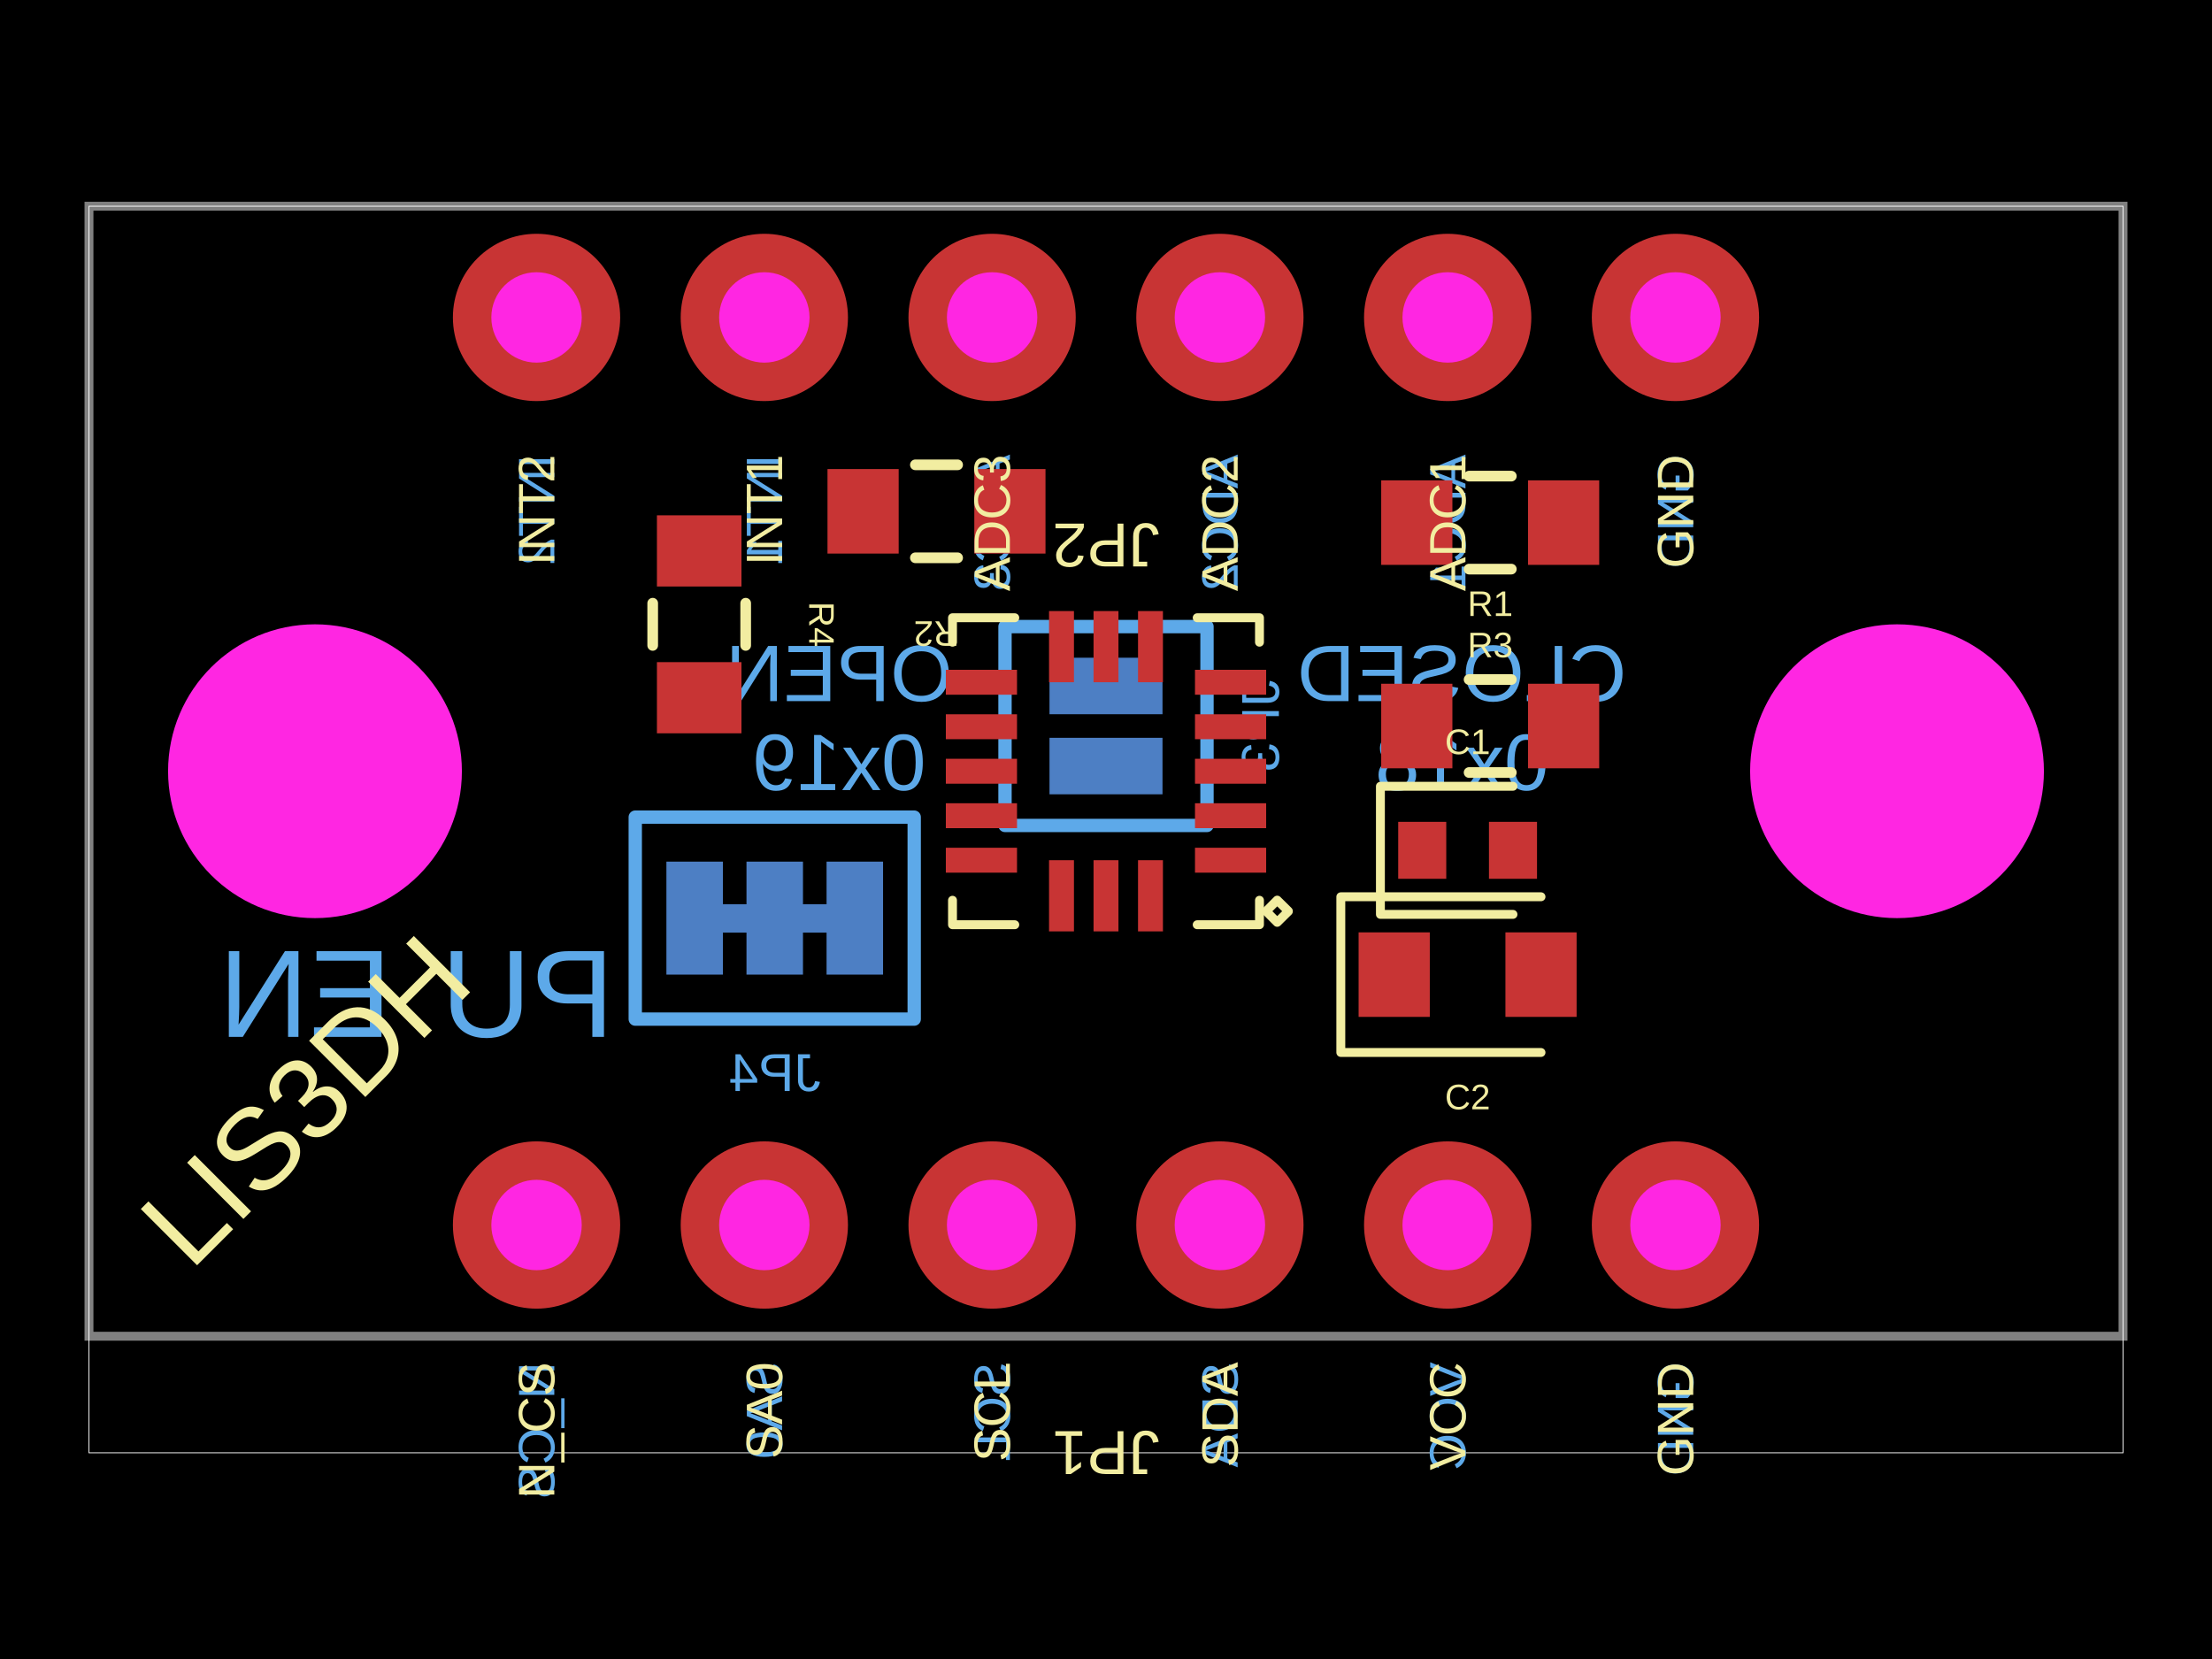
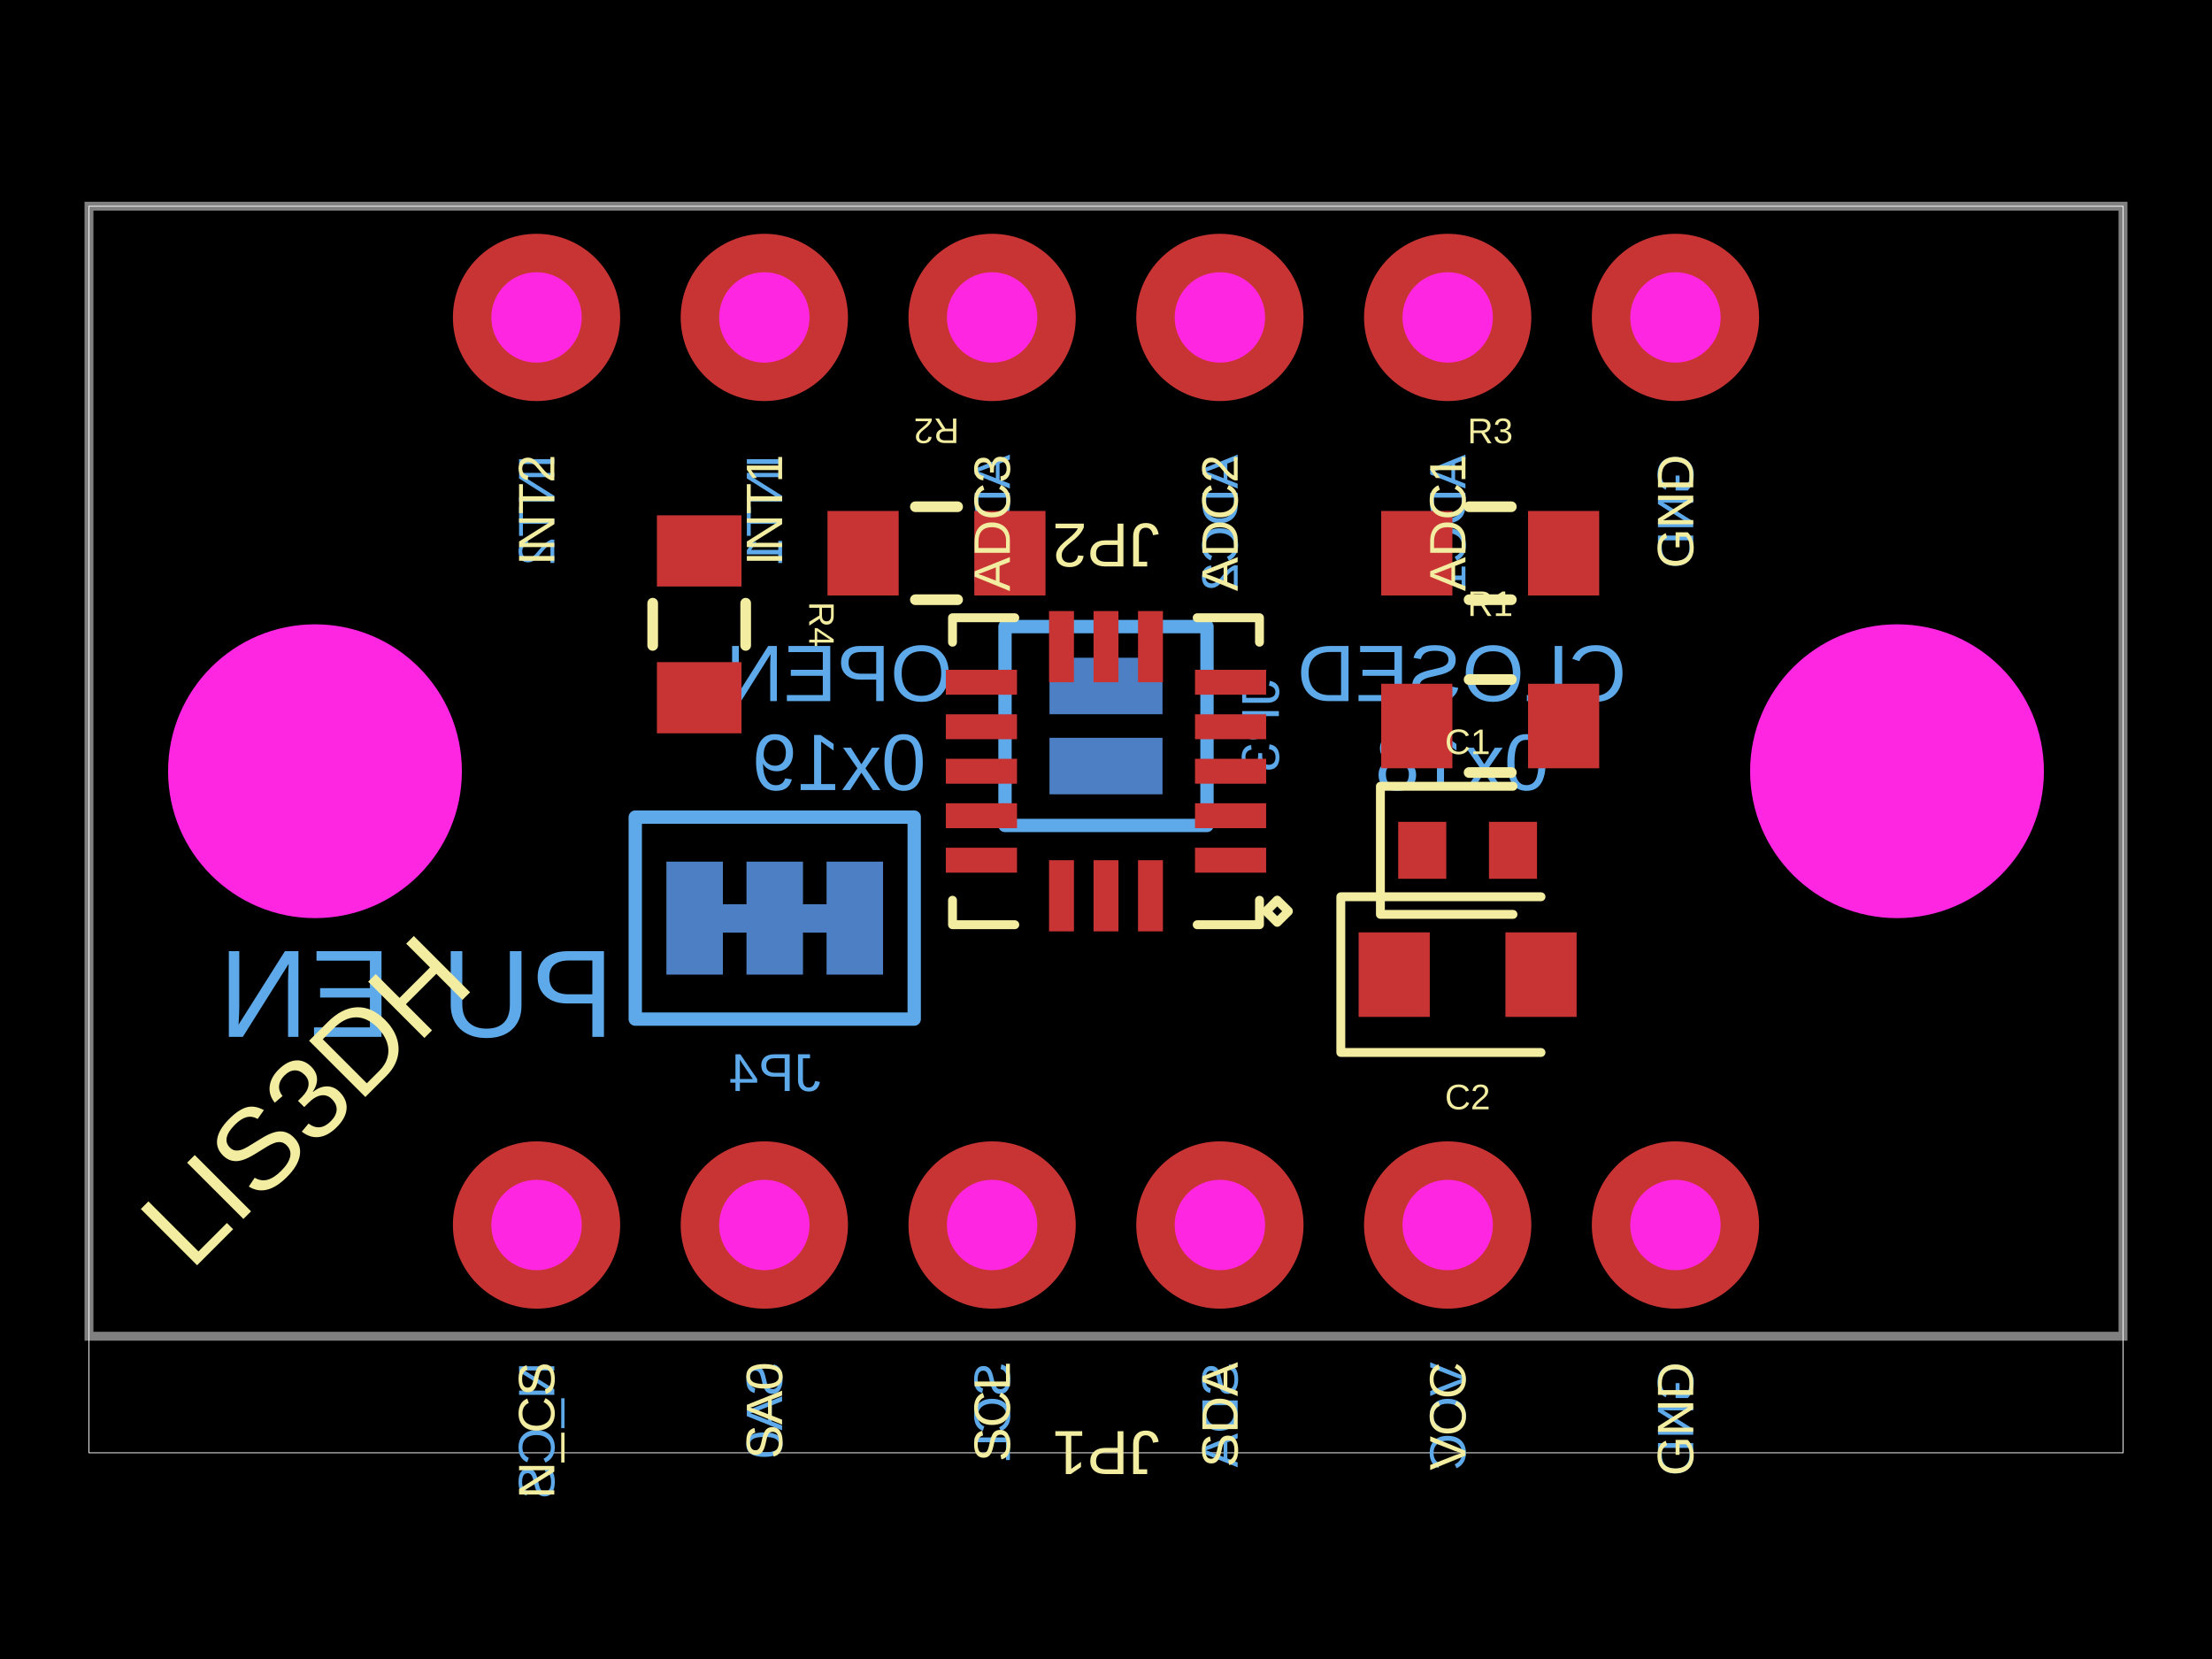
<svg xmlns="http://www.w3.org/2000/svg" width="800" height="600">
  <style />
  <rect class="boundary" x="0" y="0" fill="#000" width="800" height="600" data-type="pcb_background" data-pcb-layer="global" />
  <rect class="pcb-boundary" fill="none" stroke="#fff" stroke-width="0.3" x="32.18" y="74.578" width="735.64" height="450.845" data-type="pcb_boundary" data-pcb-layer="global" />
  <path class="pcb-board" d="M 32.18 483.266 L 767.82 483.266 L 767.82 74.578 L 32.18 74.578 Z" fill="none" stroke="rgba(255, 255, 255, 0.5)" stroke-width="3.218" data-type="pcb_board" data-pcb-layer="board" />
  <rect class="pcb-pad" fill="rgb(77, 127, 196)" x="379.566" y="266.838" width="40.869" height="20.434" data-type="pcb_smtpad" data-pcb-layer="bottom" data-pad-name="JP3.pin1" data-pad-net-name="GND" />
  <rect class="pcb-pad" fill="rgb(77, 127, 196)" x="379.566" y="237.876" width="40.869" height="20.434" data-type="pcb_smtpad" data-pcb-layer="bottom" data-pad-name="JP3.pin2" />
  <rect class="pcb-pad" fill="rgb(77, 127, 196)" x="241.014" y="311.617" width="20.434" height="40.869" data-type="pcb_smtpad" data-pcb-layer="bottom" data-pad-name="JP4.pin1" />
  <rect class="pcb-pad" fill="rgb(77, 127, 196)" x="269.976" y="311.617" width="20.434" height="40.869" data-type="pcb_smtpad" data-pcb-layer="bottom" data-pad-name="JP4.pin2" data-pad-net-name="VCC" />
  <rect class="pcb-pad" fill="rgb(77, 127, 196)" x="298.938" y="311.617" width="20.434" height="40.869" data-type="pcb_smtpad" data-pcb-layer="bottom" data-pad-name="JP4.pin3" />
  <path class="pcb-trace" stroke="rgb(77, 127, 196)" fill="none" d="M 261.448 332.051 L 269.976 332.051" stroke-width="10.217" stroke-linecap="round" stroke-linejoin="round" shape-rendering="crispEdges" data-type="pcb_trace" data-pcb-layer="bottom" />
  <path class="pcb-trace" stroke="rgb(77, 127, 196)" fill="none" d="M 290.41 332.051 L 298.938 332.051" stroke-width="10.217" stroke-linecap="round" stroke-linejoin="round" shape-rendering="crispEdges" data-type="pcb_trace" data-pcb-layer="bottom" />
  <text x="0" y="0" dx="0" dy="0" fill="#5da9e9" font-family="Arial, sans-serif" font-size="18.536" text-anchor="start" dominant-baseline="central" transform="matrix(-6.123233995736766e-17,1,1,6.123233995736766e-17,605.9533,492.5986)" class="pcb-silkscreen-text pcb-silkscreen-bottom" data-pcb-silkscreen-text-id="pcb_silkscreen_text_8" stroke="none" data-type="pcb_silkscreen_text" data-pcb-layer="bottom">GND</text>
  <text x="0" y="0" dx="0" dy="0" fill="#5da9e9" font-family="Arial, sans-serif" font-size="18.536" text-anchor="start" dominant-baseline="central" transform="matrix(-6.123233995736766e-17,1,1,6.123233995736766e-17,523.572,492.5986)" class="pcb-silkscreen-text pcb-silkscreen-bottom" data-pcb-silkscreen-text-id="pcb_silkscreen_text_10" stroke="none" data-type="pcb_silkscreen_text" data-pcb-layer="bottom">VCC</text>
  <text x="0" y="0" dx="0" dy="0" fill="#5da9e9" font-family="Arial, sans-serif" font-size="18.536" text-anchor="start" dominant-baseline="central" transform="matrix(-6.123233995736766e-17,1,1,6.123233995736766e-17,441.1907,492.5986)" class="pcb-silkscreen-text pcb-silkscreen-bottom" data-pcb-silkscreen-text-id="pcb_silkscreen_text_12" stroke="none" data-type="pcb_silkscreen_text" data-pcb-layer="bottom">SDA</text>
  <text x="0" y="0" dx="0" dy="0" fill="#5da9e9" font-family="Arial, sans-serif" font-size="18.536" text-anchor="start" dominant-baseline="central" transform="matrix(-6.123233995736766e-17,1,1,6.123233995736766e-17,358.8093,492.5986)" class="pcb-silkscreen-text pcb-silkscreen-bottom" data-pcb-silkscreen-text-id="pcb_silkscreen_text_14" stroke="none" data-type="pcb_silkscreen_text" data-pcb-layer="bottom">SCL</text>
  <text x="0" y="0" dx="0" dy="0" fill="#5da9e9" font-family="Arial, sans-serif" font-size="18.536" text-anchor="start" dominant-baseline="central" transform="matrix(-6.123233995736766e-17,1,1,6.123233995736766e-17,276.428,492.5986)" class="pcb-silkscreen-text pcb-silkscreen-bottom" data-pcb-silkscreen-text-id="pcb_silkscreen_text_16" stroke="none" data-type="pcb_silkscreen_text" data-pcb-layer="bottom">SA0</text>
  <text x="0" y="0" dx="0" dy="0" fill="#5da9e9" font-family="Arial, sans-serif" font-size="18.536" text-anchor="start" dominant-baseline="central" transform="matrix(-6.123233995736766e-17,1,1,6.123233995736766e-17,194.0467,492.5986)" class="pcb-silkscreen-text pcb-silkscreen-bottom" data-pcb-silkscreen-text-id="pcb_silkscreen_text_18" stroke="none" data-type="pcb_silkscreen_text" data-pcb-layer="bottom">N_CS</text>
  <text x="0" y="0" dx="0" dy="0" fill="#5da9e9" font-family="Arial, sans-serif" font-size="18.536" text-anchor="start" dominant-baseline="central" transform="matrix(-6.123233995736766e-17,1,1,6.123233995736766e-17,605.9533,164.3604)" class="pcb-silkscreen-text pcb-silkscreen-bottom" data-pcb-silkscreen-text-id="pcb_silkscreen_text_21" stroke="none" data-type="pcb_silkscreen_text" data-pcb-layer="bottom">GND</text>
  <text x="0" y="0" dx="0" dy="0" fill="#5da9e9" font-family="Arial, sans-serif" font-size="18.536" text-anchor="start" dominant-baseline="central" transform="matrix(-6.123233995736766e-17,1,1,6.123233995736766e-17,523.572,164.3604)" class="pcb-silkscreen-text pcb-silkscreen-bottom" data-pcb-silkscreen-text-id="pcb_silkscreen_text_23" stroke="none" data-type="pcb_silkscreen_text" data-pcb-layer="bottom">ADC1</text>
  <text x="0" y="0" dx="0" dy="0" fill="#5da9e9" font-family="Arial, sans-serif" font-size="18.536" text-anchor="start" dominant-baseline="central" transform="matrix(-6.123233995736766e-17,1,1,6.123233995736766e-17,441.1907,164.3604)" class="pcb-silkscreen-text pcb-silkscreen-bottom" data-pcb-silkscreen-text-id="pcb_silkscreen_text_25" stroke="none" data-type="pcb_silkscreen_text" data-pcb-layer="bottom">ADC2</text>
  <text x="0" y="0" dx="0" dy="0" fill="#5da9e9" font-family="Arial, sans-serif" font-size="18.536" text-anchor="start" dominant-baseline="central" transform="matrix(-6.123233995736766e-17,1,1,6.123233995736766e-17,358.8093,164.3604)" class="pcb-silkscreen-text pcb-silkscreen-bottom" data-pcb-silkscreen-text-id="pcb_silkscreen_text_27" stroke="none" data-type="pcb_silkscreen_text" data-pcb-layer="bottom">ADC3</text>
  <text x="0" y="0" dx="0" dy="0" fill="#5da9e9" font-family="Arial, sans-serif" font-size="18.536" text-anchor="start" dominant-baseline="central" transform="matrix(-6.123233995736766e-17,1,1,6.123233995736766e-17,276.428,164.3604)" class="pcb-silkscreen-text pcb-silkscreen-bottom" data-pcb-silkscreen-text-id="pcb_silkscreen_text_29" stroke="none" data-type="pcb_silkscreen_text" data-pcb-layer="bottom">INT1</text>
  <text x="0" y="0" dx="0" dy="0" fill="#5da9e9" font-family="Arial, sans-serif" font-size="18.536" text-anchor="start" dominant-baseline="central" transform="matrix(-6.123233995736766e-17,1,1,6.123233995736766e-17,194.0467,164.3604)" class="pcb-silkscreen-text pcb-silkscreen-bottom" data-pcb-silkscreen-text-id="pcb_silkscreen_text_31" stroke="none" data-type="pcb_silkscreen_text" data-pcb-layer="bottom">INT2</text>
  <path class="pcb-silkscreen pcb-silkscreen-bottom" d="M 363.475 298.536 L 363.475 226.613 L 436.525 226.613 L 436.525 298.536 L 363.475 298.536 Z" fill="none" stroke="#5da9e9" stroke-width="4.827" stroke-linecap="round" stroke-linejoin="round" data-pcb-component-id="pcb_component_9" data-pcb-silkscreen-path-id="pcb_silkscreen_path_15" data-type="pcb_silkscreen_path" data-pcb-layer="bottom" />
  <text x="0" y="0" dx="0" dy="0" fill="#5da9e9" font-family="Arial, sans-serif" font-size="19.308" text-anchor="middle" dominant-baseline="central" transform="matrix(-6.123233995736766e-17,1,1,6.123233995736766e-17,455.8327,262.5744)" class="pcb-silkscreen-text pcb-silkscreen-bottom" data-pcb-silkscreen-text-id="pcb_silkscreen_text_33" stroke="none" data-type="pcb_silkscreen_text" data-pcb-layer="bottom">JP3</text>
  <path class="pcb-silkscreen pcb-silkscreen-bottom" d="M 229.751 295.527 L 330.636 295.527 L 330.636 368.576 L 229.751 368.576 L 229.751 295.527 Z" fill="none" stroke="#5da9e9" stroke-width="4.827" stroke-linecap="round" stroke-linejoin="round" data-pcb-component-id="pcb_component_10" data-pcb-silkscreen-path-id="pcb_silkscreen_path_16" data-type="pcb_silkscreen_path" data-pcb-layer="bottom" />
  <text x="0" y="0" dx="0" dy="0" fill="#5da9e9" font-family="Arial, sans-serif" font-size="19.308" text-anchor="middle" dominant-baseline="central" transform="matrix(-1,0,0,1,280.1931,387.8842)" class="pcb-silkscreen-text pcb-silkscreen-bottom" data-pcb-silkscreen-text-id="pcb_silkscreen_text_34" stroke="none" data-type="pcb_silkscreen_text" data-pcb-layer="bottom">JP4</text>
  <text x="0" y="0" dx="0" dy="0" fill="#5da9e9" font-family="Arial, sans-serif" font-size="45.052" text-anchor="middle" dominant-baseline="central" transform="matrix(-1,0,0,1,190.8286,359.3725)" class="pcb-silkscreen-text pcb-silkscreen-bottom" data-pcb-silkscreen-text-id="pcb_silkscreen_text_35" stroke="none" data-type="pcb_silkscreen_text" data-pcb-layer="bottom">PU</text>
  <text x="0" y="0" dx="0" dy="0" fill="#5da9e9" font-family="Arial, sans-serif" font-size="45.052" text-anchor="middle" dominant-baseline="central" transform="matrix(-1,0,0,1,110.3781,359.3725)" class="pcb-silkscreen-text pcb-silkscreen-bottom" data-pcb-silkscreen-text-id="pcb_silkscreen_text_36" stroke="none" data-type="pcb_silkscreen_text" data-pcb-layer="bottom">EN</text>
  <text x="0" y="0" dx="0" dy="0" fill="#5da9e9" font-family="Arial, sans-serif" font-size="28.962" text-anchor="middle" dominant-baseline="central" transform="matrix(-1,0,0,1,528.7208,243.5237)" class="pcb-silkscreen-text pcb-silkscreen-bottom" data-pcb-silkscreen-text-id="pcb_silkscreen_text_37" stroke="none" data-type="pcb_silkscreen_text" data-pcb-layer="bottom">CLOSED</text>
  <text x="0" y="0" dx="0" dy="0" fill="#5da9e9" font-family="Arial, sans-serif" font-size="28.962" text-anchor="middle" dominant-baseline="central" transform="matrix(-1,0,0,1,303.4594,243.5237)" class="pcb-silkscreen-text pcb-silkscreen-bottom" data-pcb-silkscreen-text-id="pcb_silkscreen_text_38" stroke="none" data-type="pcb_silkscreen_text" data-pcb-layer="bottom">OPEN</text>
  <text x="0" y="0" dx="0" dy="0" fill="#5da9e9" font-family="Arial, sans-serif" font-size="28.962" text-anchor="middle" dominant-baseline="central" transform="matrix(-1,0,0,1,303.4594,275.7039)" class="pcb-silkscreen-text pcb-silkscreen-bottom" data-pcb-silkscreen-text-id="pcb_silkscreen_text_39" stroke="none" data-type="pcb_silkscreen_text" data-pcb-layer="bottom">0x19</text>
  <text x="0" y="0" dx="0" dy="0" fill="#5da9e9" font-family="Arial, sans-serif" font-size="28.962" text-anchor="middle" dominant-baseline="central" transform="matrix(-1,0,0,1,528.7208,275.7039)" class="pcb-silkscreen-text pcb-silkscreen-bottom" data-pcb-silkscreen-text-id="pcb_silkscreen_text_40" stroke="none" data-type="pcb_silkscreen_text" data-pcb-layer="bottom">0x18</text>
  <rect class="pcb-pad" fill="rgb(200, 52, 52)" x="432.182" y="306.601" width="25.744" height="9.011" data-type="pcb_smtpad" data-pcb-layer="top" data-pad-name="U1.VDD_IO" />
  <rect class="pcb-pad" fill="rgb(200, 52, 52)" x="432.182" y="290.507" width="25.744" height="9.011" data-type="pcb_smtpad" data-pcb-layer="top" data-pad-name="U1.NC1" />
  <rect class="pcb-pad" fill="rgb(200, 52, 52)" x="432.182" y="274.421" width="25.744" height="9.011" data-type="pcb_smtpad" data-pcb-layer="top" data-pad-name="U1.NC2" />
  <rect class="pcb-pad" fill="rgb(200, 52, 52)" x="432.182" y="258.327" width="25.744" height="9.011" data-type="pcb_smtpad" data-pcb-layer="top" data-pad-name="U1.SCL" />
  <rect class="pcb-pad" fill="rgb(200, 52, 52)" x="432.182" y="242.241" width="25.744" height="9.011" data-type="pcb_smtpad" data-pcb-layer="top" data-pad-name="U1.GND1" />
  <rect class="pcb-pad" fill="rgb(200, 52, 52)" x="411.581" y="221" width="9.011" height="25.744" data-type="pcb_smtpad" data-pcb-layer="top" data-pad-name="U1.SDA" />
  <rect class="pcb-pad" fill="rgb(200, 52, 52)" x="395.495" y="221" width="9.011" height="25.744" data-type="pcb_smtpad" data-pcb-layer="top" data-pad-name="U1.SA0" />
  <rect class="pcb-pad" fill="rgb(200, 52, 52)" x="379.4" y="221" width="9.011" height="25.744" data-type="pcb_smtpad" data-pcb-layer="top" data-pad-name="U1.N_CS" />
  <rect class="pcb-pad" fill="rgb(200, 52, 52)" x="342.074" y="242.241" width="25.744" height="9.011" data-type="pcb_smtpad" data-pcb-layer="top" data-pad-name="U1.INT2" data-pad-net-name="INT2" />
  <rect class="pcb-pad" fill="rgb(200, 52, 52)" x="342.074" y="258.327" width="25.744" height="9.011" data-type="pcb_smtpad" data-pcb-layer="top" data-pad-name="U1.RES" />
  <rect class="pcb-pad" fill="rgb(200, 52, 52)" x="342.074" y="274.421" width="25.744" height="9.011" data-type="pcb_smtpad" data-pcb-layer="top" data-pad-name="U1.INT1" data-pad-net-name="INT1" />
  <rect class="pcb-pad" fill="rgb(200, 52, 52)" x="342.074" y="290.507" width="25.744" height="9.011" data-type="pcb_smtpad" data-pcb-layer="top" data-pad-name="U1.GND2" />
  <rect class="pcb-pad" fill="rgb(200, 52, 52)" x="342.074" y="306.601" width="25.744" height="9.011" data-type="pcb_smtpad" data-pcb-layer="top" data-pad-name="U1.ADC3" data-pad-net-name="ADC3" />
  <rect class="pcb-pad" fill="rgb(200, 52, 52)" x="379.4" y="311.1" width="9.011" height="25.744" data-type="pcb_smtpad" data-pcb-layer="top" data-pad-name="U1.VDD" />
  <rect class="pcb-pad" fill="rgb(200, 52, 52)" x="395.495" y="311.1" width="9.011" height="25.744" data-type="pcb_smtpad" data-pcb-layer="top" data-pad-name="U1.ADC2" data-pad-net-name="ADC2" />
  <rect class="pcb-pad" fill="rgb(200, 52, 52)" x="411.581" y="311.1" width="9.011" height="25.744" data-type="pcb_smtpad" data-pcb-layer="top" data-pad-name="U1.ADC1" data-pad-net-name="ADC1" />
  <rect class="pcb-pad" fill="rgb(200, 52, 52)" x="505.68" y="297.233" width="17.377" height="20.595" data-type="pcb_smtpad" data-pcb-layer="top" data-pad-name="C1.pin1" data-pad-net-name="VCC" />
  <rect class="pcb-pad" fill="rgb(200, 52, 52)" x="538.504" y="297.233" width="17.377" height="20.595" data-type="pcb_smtpad" data-pcb-layer="top" data-pad-name="C1.pin2" data-pad-net-name="GND" />
  <rect class="pcb-pad" fill="rgb(200, 52, 52)" x="491.36" y="337.2" width="25.744" height="30.571" data-type="pcb_smtpad" data-pcb-layer="top" data-pad-name="C2.pin1" />
  <rect class="pcb-pad" fill="rgb(200, 52, 52)" x="544.457" y="337.2" width="25.744" height="30.571" data-type="pcb_smtpad" data-pcb-layer="top" data-pad-name="C2.pin2" />
  <rect class="pcb-pad" fill="rgb(200, 52, 52)" x="499.533" y="247.289" width="25.744" height="30.571" data-type="pcb_smtpad" data-pcb-layer="top" data-pad-name="R1.pin1" />
  <rect class="pcb-pad" fill="rgb(200, 52, 52)" x="552.631" y="247.289" width="25.744" height="30.571" data-type="pcb_smtpad" data-pcb-layer="top" data-pad-name="R1.pin2" />
-   <rect class="pcb-pad" fill="rgb(200, 52, 52)" x="352.373" y="169.638" width="25.744" height="30.571" data-type="pcb_smtpad" data-pcb-layer="top" data-pad-name="R2.pin1" />
-   <rect class="pcb-pad" fill="rgb(200, 52, 52)" x="299.276" y="169.638" width="25.744" height="30.571" data-type="pcb_smtpad" data-pcb-layer="top" data-pad-name="R2.pin2" />
-   <rect class="pcb-pad" fill="rgb(200, 52, 52)" x="499.533" y="173.725" width="25.744" height="30.571" data-type="pcb_smtpad" data-pcb-layer="top" data-pad-name="R3.pin1" />
-   <rect class="pcb-pad" fill="rgb(200, 52, 52)" x="552.631" y="173.725" width="25.744" height="30.571" data-type="pcb_smtpad" data-pcb-layer="top" data-pad-name="R3.pin2" data-pad-net-name="VCC" />
+   <rect class="pcb-pad" fill="rgb(200, 52, 52)" x="352.373" y="184.795" width="25.744" height="30.571" data-type="pcb_smtpad" data-pcb-layer="top" data-pad-name="R2.pin1" />
+   <rect class="pcb-pad" fill="rgb(200, 52, 52)" x="299.276" y="184.795" width="25.744" height="30.571" data-type="pcb_smtpad" data-pcb-layer="top" data-pad-name="R2.pin2" />
+   <rect class="pcb-pad" fill="rgb(200, 52, 52)" x="499.533" y="184.795" width="25.744" height="30.571" data-type="pcb_smtpad" data-pcb-layer="top" data-pad-name="R3.pin1" />
+   <rect class="pcb-pad" fill="rgb(200, 52, 52)" x="552.631" y="184.795" width="25.744" height="30.571" data-type="pcb_smtpad" data-pcb-layer="top" data-pad-name="R3.pin2" data-pad-net-name="VCC" />
  <rect class="pcb-pad" fill="rgb(200, 52, 52)" x="237.586" y="186.372" width="30.571" height="25.744" data-type="pcb_smtpad" data-pcb-layer="top" data-pad-name="R4.pin1" />
  <rect class="pcb-pad" fill="rgb(200, 52, 52)" x="237.586" y="239.469" width="30.571" height="25.744" data-type="pcb_smtpad" data-pcb-layer="top" data-pad-name="R4.pin2" data-pad-net-name="VCC" />
  <path class="pcb-silkscreen pcb-silkscreen-top" d="M 455.507 325.587 L 455.507 334.437 L 432.981 334.437" fill="none" stroke="#f2eda1" stroke-width="3.218" stroke-linecap="round" stroke-linejoin="round" data-pcb-component-id="pcb_component_0" data-pcb-silkscreen-path-id="pcb_silkscreen_path_0" data-type="pcb_silkscreen_path" data-pcb-layer="top" />
  <path class="pcb-silkscreen pcb-silkscreen-top" d="M 367.012 334.437 L 344.485 334.437 L 344.485 325.587" fill="none" stroke="#f2eda1" stroke-width="3.218" stroke-linecap="round" stroke-linejoin="round" data-pcb-component-id="pcb_component_0" data-pcb-silkscreen-path-id="pcb_silkscreen_path_1" data-type="pcb_silkscreen_path" data-pcb-layer="top" />
  <path class="pcb-silkscreen pcb-silkscreen-top" d="M 455.507 232.264 L 455.507 223.415 L 432.981 223.415" fill="none" stroke="#f2eda1" stroke-width="3.218" stroke-linecap="round" stroke-linejoin="round" data-pcb-component-id="pcb_component_0" data-pcb-silkscreen-path-id="pcb_silkscreen_path_2" data-type="pcb_silkscreen_path" data-pcb-layer="top" />
  <path class="pcb-silkscreen pcb-silkscreen-top" d="M 367.012 223.415 L 344.485 223.415 L 344.485 232.264" fill="none" stroke="#f2eda1" stroke-width="3.218" stroke-linecap="round" stroke-linejoin="round" data-pcb-component-id="pcb_component_0" data-pcb-silkscreen-path-id="pcb_silkscreen_path_3" data-type="pcb_silkscreen_path" data-pcb-layer="top" />
  <path class="pcb-silkscreen pcb-silkscreen-top" d="M 465.959 329.603 L 461.917 333.585 L 457.915 329.563 L 461.917 325.54 L 465.959 329.522" fill="none" stroke="#f2eda1" stroke-width="3.218" stroke-linecap="round" stroke-linejoin="round" data-pcb-component-id="pcb_component_0" data-pcb-silkscreen-path-id="pcb_silkscreen_path_4" data-type="pcb_silkscreen_path" data-pcb-layer="top" />
  <text x="0" y="0" dx="0" dy="0" fill="#f2eda1" font-family="Arial, sans-serif" font-size="41.834" text-anchor="middle" dominant-baseline="central" transform="matrix(0.7071068,-0.7071068,0.7071068,0.7071068,110.3781,397.9887)" class="pcb-silkscreen-text pcb-silkscreen-top" data-pcb-silkscreen-text-id="pcb_silkscreen_text_0" stroke="none" data-type="pcb_silkscreen_text" data-pcb-layer="top">LIS3DH</text>
  <path class="pcb-silkscreen pcb-silkscreen-top" d="M 547.192 284.36 L 499.244 284.36 L 499.244 330.7 L 547.192 330.7" fill="none" stroke="#f2eda1" stroke-width="3.218" stroke-linecap="round" stroke-linejoin="round" data-pcb-component-id="pcb_component_1" data-pcb-silkscreen-path-id="pcb_silkscreen_path_5" data-type="pcb_silkscreen_path" data-pcb-layer="top" />
  <text x="0" y="0" dx="0" dy="0" fill="#f2eda1" font-family="Arial, sans-serif" font-size="12.872" text-anchor="middle" dominant-baseline="central" transform="matrix(1,0,0,1,530.7804,268.2703)" class="pcb-silkscreen-text pcb-silkscreen-top" data-pcb-silkscreen-text-id="pcb_silkscreen_text_1" stroke="none" data-type="pcb_silkscreen_text" data-pcb-layer="top">C1</text>
  <path class="pcb-silkscreen pcb-silkscreen-top" d="M 557.329 324.328 L 484.924 324.328 L 484.924 380.644 L 557.329 380.644" fill="none" stroke="#f2eda1" stroke-width="3.218" stroke-linecap="round" stroke-linejoin="round" data-pcb-component-id="pcb_component_2" data-pcb-silkscreen-path-id="pcb_silkscreen_path_6" data-type="pcb_silkscreen_path" data-pcb-layer="top" />
  <text x="0" y="0" dx="0" dy="0" fill="#f2eda1" font-family="Arial, sans-serif" font-size="12.872" text-anchor="middle" dominant-baseline="central" transform="matrix(1,0,0,1,530.7804,396.7337)" class="pcb-silkscreen-text pcb-silkscreen-top" data-pcb-silkscreen-text-id="pcb_silkscreen_text_2" stroke="none" data-type="pcb_silkscreen_text" data-pcb-layer="top">C2</text>
  <path class="pcb-silkscreen pcb-silkscreen-top" d="M 531.319 245.76 L 546.589 245.76" fill="none" stroke="#f2eda1" stroke-width="3.862" stroke-linecap="round" stroke-linejoin="round" data-pcb-component-id="pcb_component_3" data-pcb-silkscreen-path-id="pcb_silkscreen_path_7" data-type="pcb_silkscreen_path" data-pcb-layer="top" />
  <path class="pcb-silkscreen pcb-silkscreen-top" d="M 531.319 279.389 L 546.589 279.389" fill="none" stroke="#f2eda1" stroke-width="3.862" stroke-linecap="round" stroke-linejoin="round" data-pcb-component-id="pcb_component_3" data-pcb-silkscreen-path-id="pcb_silkscreen_path_8" data-type="pcb_silkscreen_path" data-pcb-layer="top" />
  <text x="0" y="0" dx="0" dy="0" fill="#f2eda1" font-family="Arial, sans-serif" font-size="12.872" text-anchor="middle" dominant-baseline="central" transform="matrix(1,0,0,1,538.9541,218.3266)" class="pcb-silkscreen-text pcb-silkscreen-top" data-pcb-silkscreen-text-id="pcb_silkscreen_text_3" stroke="none" data-type="pcb_silkscreen_text" data-pcb-layer="top">R1</text>
-   <path class="pcb-silkscreen pcb-silkscreen-top" d="M 346.332 201.738 L 331.062 201.738" fill="none" stroke="#f2eda1" stroke-width="3.862" stroke-linecap="round" stroke-linejoin="round" data-pcb-component-id="pcb_component_4" data-pcb-silkscreen-path-id="pcb_silkscreen_path_9" data-type="pcb_silkscreen_path" data-pcb-layer="top" />
-   <path class="pcb-silkscreen pcb-silkscreen-top" d="M 346.332 168.109 L 331.062 168.109" fill="none" stroke="#f2eda1" stroke-width="3.862" stroke-linecap="round" stroke-linejoin="round" data-pcb-component-id="pcb_component_4" data-pcb-silkscreen-path-id="pcb_silkscreen_path_10" data-type="pcb_silkscreen_path" data-pcb-layer="top" />
-   <text x="0" y="0" dx="0" dy="0" fill="#f2eda1" font-family="Arial, sans-serif" font-size="12.872" text-anchor="middle" dominant-baseline="central" transform="matrix(-1,-1.2246467991473532e-16,1.2246467991473532e-16,-1,338.6967,229.1714)" class="pcb-silkscreen-text pcb-silkscreen-top" data-pcb-silkscreen-text-id="pcb_silkscreen_text_4" stroke="none" data-type="pcb_silkscreen_text" data-pcb-layer="top">R2</text>
-   <path class="pcb-silkscreen pcb-silkscreen-top" d="M 531.319 172.196 L 546.589 172.196" fill="none" stroke="#f2eda1" stroke-width="3.862" stroke-linecap="round" stroke-linejoin="round" data-pcb-component-id="pcb_component_5" data-pcb-silkscreen-path-id="pcb_silkscreen_path_11" data-type="pcb_silkscreen_path" data-pcb-layer="top" />
-   <path class="pcb-silkscreen pcb-silkscreen-top" d="M 531.319 205.825 L 546.589 205.825" fill="none" stroke="#f2eda1" stroke-width="3.862" stroke-linecap="round" stroke-linejoin="round" data-pcb-component-id="pcb_component_5" data-pcb-silkscreen-path-id="pcb_silkscreen_path_12" data-type="pcb_silkscreen_path" data-pcb-layer="top" />
-   <text x="0" y="0" dx="0" dy="0" fill="#f2eda1" font-family="Arial, sans-serif" font-size="12.872" text-anchor="middle" dominant-baseline="central" transform="matrix(1,0,0,1,538.9541,233.2582)" class="pcb-silkscreen-text pcb-silkscreen-top" data-pcb-silkscreen-text-id="pcb_silkscreen_text_5" stroke="none" data-type="pcb_silkscreen_text" data-pcb-layer="top">R3</text>
+   <path class="pcb-silkscreen pcb-silkscreen-top" d="M 346.332 216.895 L 331.062 216.895" fill="none" stroke="#f2eda1" stroke-width="3.862" stroke-linecap="round" stroke-linejoin="round" data-pcb-component-id="pcb_component_4" data-pcb-silkscreen-path-id="pcb_silkscreen_path_9" data-type="pcb_silkscreen_path" data-pcb-layer="top" />
+   <path class="pcb-silkscreen pcb-silkscreen-top" d="M 346.332 183.266 L 331.062 183.266" fill="none" stroke="#f2eda1" stroke-width="3.862" stroke-linecap="round" stroke-linejoin="round" data-pcb-component-id="pcb_component_4" data-pcb-silkscreen-path-id="pcb_silkscreen_path_10" data-type="pcb_silkscreen_path" data-pcb-layer="top" />
+   <text x="0" y="0" dx="0" dy="0" fill="#f2eda1" font-family="Arial, sans-serif" font-size="12.872" text-anchor="middle" dominant-baseline="central" transform="matrix(-1,-1.2246467991473532e-16,1.2246467991473532e-16,-1,338.6967,155.8327)" class="pcb-silkscreen-text pcb-silkscreen-top" data-pcb-silkscreen-text-id="pcb_silkscreen_text_4" stroke="none" data-type="pcb_silkscreen_text" data-pcb-layer="top">R2</text>
+   <path class="pcb-silkscreen pcb-silkscreen-top" d="M 531.319 183.266 L 546.589 183.266" fill="none" stroke="#f2eda1" stroke-width="3.862" stroke-linecap="round" stroke-linejoin="round" data-pcb-component-id="pcb_component_5" data-pcb-silkscreen-path-id="pcb_silkscreen_path_11" data-type="pcb_silkscreen_path" data-pcb-layer="top" />
+   <path class="pcb-silkscreen pcb-silkscreen-top" d="M 531.319 216.895 L 546.589 216.895" fill="none" stroke="#f2eda1" stroke-width="3.862" stroke-linecap="round" stroke-linejoin="round" data-pcb-component-id="pcb_component_5" data-pcb-silkscreen-path-id="pcb_silkscreen_path_12" data-type="pcb_silkscreen_path" data-pcb-layer="top" />
+   <text x="0" y="0" dx="0" dy="0" fill="#f2eda1" font-family="Arial, sans-serif" font-size="12.872" text-anchor="middle" dominant-baseline="central" transform="matrix(1,0,0,1,538.9541,155.8327)" class="pcb-silkscreen-text pcb-silkscreen-top" data-pcb-silkscreen-text-id="pcb_silkscreen_text_5" stroke="none" data-type="pcb_silkscreen_text" data-pcb-layer="top">R3</text>
  <path class="pcb-silkscreen pcb-silkscreen-top" d="M 269.686 218.157 L 269.686 233.427" fill="none" stroke="#f2eda1" stroke-width="3.862" stroke-linecap="round" stroke-linejoin="round" data-pcb-component-id="pcb_component_6" data-pcb-silkscreen-path-id="pcb_silkscreen_path_13" data-type="pcb_silkscreen_path" data-pcb-layer="top" />
  <path class="pcb-silkscreen pcb-silkscreen-top" d="M 236.058 218.157 L 236.058 233.427" fill="none" stroke="#f2eda1" stroke-width="3.862" stroke-linecap="round" stroke-linejoin="round" data-pcb-component-id="pcb_component_6" data-pcb-silkscreen-path-id="pcb_silkscreen_path_14" data-type="pcb_silkscreen_path" data-pcb-layer="top" />
  <text x="0" y="0" dx="0" dy="0" fill="#f2eda1" font-family="Arial, sans-serif" font-size="12.872" text-anchor="middle" dominant-baseline="central" transform="matrix(-1.8369701987210297e-16,1,-1,-1.8369701987210297e-16,297.1199,225.7924)" class="pcb-silkscreen-text pcb-silkscreen-top" data-pcb-silkscreen-text-id="pcb_silkscreen_text_6" stroke="none" data-type="pcb_silkscreen_text" data-pcb-layer="top">R4</text>
  <text x="0" y="0" dx="0" dy="0" fill="#f2eda1" font-family="Arial, sans-serif" font-size="18.536" text-anchor="end" dominant-baseline="central" transform="matrix(6.123233995736766e-17,-1,1,6.123233995736766e-17,605.9533,492.5986)" class="pcb-silkscreen-text pcb-silkscreen-top" data-pcb-silkscreen-text-id="pcb_silkscreen_text_7" stroke="none" data-type="pcb_silkscreen_text" data-pcb-layer="top">GND</text>
  <text x="0" y="0" dx="0" dy="0" fill="#f2eda1" font-family="Arial, sans-serif" font-size="18.536" text-anchor="end" dominant-baseline="central" transform="matrix(6.123233995736766e-17,-1,1,6.123233995736766e-17,523.572,492.5986)" class="pcb-silkscreen-text pcb-silkscreen-top" data-pcb-silkscreen-text-id="pcb_silkscreen_text_9" stroke="none" data-type="pcb_silkscreen_text" data-pcb-layer="top">VCC</text>
  <text x="0" y="0" dx="0" dy="0" fill="#f2eda1" font-family="Arial, sans-serif" font-size="18.536" text-anchor="end" dominant-baseline="central" transform="matrix(6.123233995736766e-17,-1,1,6.123233995736766e-17,441.1907,492.5986)" class="pcb-silkscreen-text pcb-silkscreen-top" data-pcb-silkscreen-text-id="pcb_silkscreen_text_11" stroke="none" data-type="pcb_silkscreen_text" data-pcb-layer="top">SDA</text>
  <text x="0" y="0" dx="0" dy="0" fill="#f2eda1" font-family="Arial, sans-serif" font-size="18.536" text-anchor="end" dominant-baseline="central" transform="matrix(6.123233995736766e-17,-1,1,6.123233995736766e-17,358.8093,492.5986)" class="pcb-silkscreen-text pcb-silkscreen-top" data-pcb-silkscreen-text-id="pcb_silkscreen_text_13" stroke="none" data-type="pcb_silkscreen_text" data-pcb-layer="top">SCL</text>
  <text x="0" y="0" dx="0" dy="0" fill="#f2eda1" font-family="Arial, sans-serif" font-size="18.536" text-anchor="end" dominant-baseline="central" transform="matrix(6.123233995736766e-17,-1,1,6.123233995736766e-17,276.428,492.5986)" class="pcb-silkscreen-text pcb-silkscreen-top" data-pcb-silkscreen-text-id="pcb_silkscreen_text_15" stroke="none" data-type="pcb_silkscreen_text" data-pcb-layer="top">SA0</text>
  <text x="0" y="0" dx="0" dy="0" fill="#f2eda1" font-family="Arial, sans-serif" font-size="18.536" text-anchor="end" dominant-baseline="central" transform="matrix(6.123233995736766e-17,-1,1,6.123233995736766e-17,194.0467,492.5986)" class="pcb-silkscreen-text pcb-silkscreen-top" data-pcb-silkscreen-text-id="pcb_silkscreen_text_17" stroke="none" data-type="pcb_silkscreen_text" data-pcb-layer="top">N_CS</text>
  <text x="0" y="0" dx="0" dy="0" fill="#f2eda1" font-family="Arial, sans-serif" font-size="22.526" text-anchor="middle" dominant-baseline="central" transform="matrix(-1,-1.2246467991473532e-16,1.2246467991473532e-16,-1,400,525.4224)" class="pcb-silkscreen-text pcb-silkscreen-top" data-pcb-silkscreen-text-id="pcb_silkscreen_text_19" stroke="none" data-type="pcb_silkscreen_text" data-pcb-layer="top">JP1</text>
  <text x="0" y="0" dx="0" dy="0" fill="#f2eda1" font-family="Arial, sans-serif" font-size="18.536" text-anchor="end" dominant-baseline="central" transform="matrix(6.123233995736766e-17,-1,1,6.123233995736766e-17,605.9533,164.3604)" class="pcb-silkscreen-text pcb-silkscreen-top" data-pcb-silkscreen-text-id="pcb_silkscreen_text_20" stroke="none" data-type="pcb_silkscreen_text" data-pcb-layer="top">GND</text>
  <text x="0" y="0" dx="0" dy="0" fill="#f2eda1" font-family="Arial, sans-serif" font-size="18.536" text-anchor="end" dominant-baseline="central" transform="matrix(6.123233995736766e-17,-1,1,6.123233995736766e-17,523.572,164.3604)" class="pcb-silkscreen-text pcb-silkscreen-top" data-pcb-silkscreen-text-id="pcb_silkscreen_text_22" stroke="none" data-type="pcb_silkscreen_text" data-pcb-layer="top">ADC1</text>
  <text x="0" y="0" dx="0" dy="0" fill="#f2eda1" font-family="Arial, sans-serif" font-size="18.536" text-anchor="end" dominant-baseline="central" transform="matrix(6.123233995736766e-17,-1,1,6.123233995736766e-17,441.1907,164.3604)" class="pcb-silkscreen-text pcb-silkscreen-top" data-pcb-silkscreen-text-id="pcb_silkscreen_text_24" stroke="none" data-type="pcb_silkscreen_text" data-pcb-layer="top">ADC2</text>
  <text x="0" y="0" dx="0" dy="0" fill="#f2eda1" font-family="Arial, sans-serif" font-size="18.536" text-anchor="end" dominant-baseline="central" transform="matrix(6.123233995736766e-17,-1,1,6.123233995736766e-17,358.8093,164.3604)" class="pcb-silkscreen-text pcb-silkscreen-top" data-pcb-silkscreen-text-id="pcb_silkscreen_text_26" stroke="none" data-type="pcb_silkscreen_text" data-pcb-layer="top">ADC3</text>
  <text x="0" y="0" dx="0" dy="0" fill="#f2eda1" font-family="Arial, sans-serif" font-size="18.536" text-anchor="end" dominant-baseline="central" transform="matrix(6.123233995736766e-17,-1,1,6.123233995736766e-17,276.428,164.3604)" class="pcb-silkscreen-text pcb-silkscreen-top" data-pcb-silkscreen-text-id="pcb_silkscreen_text_28" stroke="none" data-type="pcb_silkscreen_text" data-pcb-layer="top">INT1</text>
  <text x="0" y="0" dx="0" dy="0" fill="#f2eda1" font-family="Arial, sans-serif" font-size="18.536" text-anchor="end" dominant-baseline="central" transform="matrix(6.123233995736766e-17,-1,1,6.123233995736766e-17,194.0467,164.3604)" class="pcb-silkscreen-text pcb-silkscreen-top" data-pcb-silkscreen-text-id="pcb_silkscreen_text_30" stroke="none" data-type="pcb_silkscreen_text" data-pcb-layer="top">INT2</text>
  <text x="0" y="0" dx="0" dy="0" fill="#f2eda1" font-family="Arial, sans-serif" font-size="22.526" text-anchor="middle" dominant-baseline="central" transform="matrix(-1,-1.2246467991473532e-16,1.2246467991473532e-16,-1,400,197.1842)" class="pcb-silkscreen-text pcb-silkscreen-top" data-pcb-silkscreen-text-id="pcb_silkscreen_text_32" stroke="none" data-type="pcb_silkscreen_text" data-pcb-layer="top">JP2</text>
  <g data-type="pcb_plated_hole" data-pcb-layer="through" data-pad-name="JP1.GND" data-pad-net-name="GND">
    <circle class="pcb-hole-outer" fill="rgb(200, 52, 52)" cx="605.953" cy="443.041" r="30.249" data-type="pcb_plated_hole" data-pcb-layer="top" />
    <circle class="pcb-hole-inner" fill="#FF26E2" cx="605.953" cy="443.041" r="16.348" data-type="pcb_plated_hole_drill" data-pcb-layer="drill" />
  </g>
  <g data-type="pcb_plated_hole" data-pcb-layer="through" data-pad-name="JP1.VCC" data-pad-net-name="VCC">
    <circle class="pcb-hole-outer" fill="rgb(200, 52, 52)" cx="523.572" cy="443.041" r="30.249" data-type="pcb_plated_hole" data-pcb-layer="top" />
    <circle class="pcb-hole-inner" fill="#FF26E2" cx="523.572" cy="443.041" r="16.348" data-type="pcb_plated_hole_drill" data-pcb-layer="drill" />
  </g>
  <g data-type="pcb_plated_hole" data-pcb-layer="through" data-pad-name="JP1.SDA" data-pad-net-name="SDA">
    <circle class="pcb-hole-outer" fill="rgb(200, 52, 52)" cx="441.191" cy="443.041" r="30.249" data-type="pcb_plated_hole" data-pcb-layer="top" />
    <circle class="pcb-hole-inner" fill="#FF26E2" cx="441.191" cy="443.041" r="16.348" data-type="pcb_plated_hole_drill" data-pcb-layer="drill" />
  </g>
  <g data-type="pcb_plated_hole" data-pcb-layer="through" data-pad-name="JP1.SCL" data-pad-net-name="SCL">
    <circle class="pcb-hole-outer" fill="rgb(200, 52, 52)" cx="358.809" cy="443.041" r="30.249" data-type="pcb_plated_hole" data-pcb-layer="top" />
    <circle class="pcb-hole-inner" fill="#FF26E2" cx="358.809" cy="443.041" r="16.348" data-type="pcb_plated_hole_drill" data-pcb-layer="drill" />
  </g>
  <g data-type="pcb_plated_hole" data-pcb-layer="through" data-pad-name="JP1.SA0" data-pad-net-name="SA0">
    <circle class="pcb-hole-outer" fill="rgb(200, 52, 52)" cx="276.428" cy="443.041" r="30.249" data-type="pcb_plated_hole" data-pcb-layer="top" />
    <circle class="pcb-hole-inner" fill="#FF26E2" cx="276.428" cy="443.041" r="16.348" data-type="pcb_plated_hole_drill" data-pcb-layer="drill" />
  </g>
  <g data-type="pcb_plated_hole" data-pcb-layer="through" data-pad-name="JP1.N_CS" data-pad-net-name="N_CS">
    <circle class="pcb-hole-outer" fill="rgb(200, 52, 52)" cx="194.047" cy="443.041" r="30.249" data-type="pcb_plated_hole" data-pcb-layer="top" />
    <circle class="pcb-hole-inner" fill="#FF26E2" cx="194.047" cy="443.041" r="16.348" data-type="pcb_plated_hole_drill" data-pcb-layer="drill" />
  </g>
  <g data-type="pcb_plated_hole" data-pcb-layer="through" data-pad-name="JP2.GND" data-pad-net-name="GND">
    <circle class="pcb-hole-outer" fill="rgb(200, 52, 52)" cx="605.953" cy="114.803" r="30.249" data-type="pcb_plated_hole" data-pcb-layer="top" />
    <circle class="pcb-hole-inner" fill="#FF26E2" cx="605.953" cy="114.803" r="16.348" data-type="pcb_plated_hole_drill" data-pcb-layer="drill" />
  </g>
  <g data-type="pcb_plated_hole" data-pcb-layer="through" data-pad-name="JP2.ADC1" data-pad-net-name="ADC1">
    <circle class="pcb-hole-outer" fill="rgb(200, 52, 52)" cx="523.572" cy="114.803" r="30.249" data-type="pcb_plated_hole" data-pcb-layer="top" />
    <circle class="pcb-hole-inner" fill="#FF26E2" cx="523.572" cy="114.803" r="16.348" data-type="pcb_plated_hole_drill" data-pcb-layer="drill" />
  </g>
  <g data-type="pcb_plated_hole" data-pcb-layer="through" data-pad-name="JP2.ADC2" data-pad-net-name="ADC2">
    <circle class="pcb-hole-outer" fill="rgb(200, 52, 52)" cx="441.191" cy="114.803" r="30.249" data-type="pcb_plated_hole" data-pcb-layer="top" />
    <circle class="pcb-hole-inner" fill="#FF26E2" cx="441.191" cy="114.803" r="16.348" data-type="pcb_plated_hole_drill" data-pcb-layer="drill" />
  </g>
  <g data-type="pcb_plated_hole" data-pcb-layer="through" data-pad-name="JP2.ADC3" data-pad-net-name="ADC3">
    <circle class="pcb-hole-outer" fill="rgb(200, 52, 52)" cx="358.809" cy="114.803" r="30.249" data-type="pcb_plated_hole" data-pcb-layer="top" />
    <circle class="pcb-hole-inner" fill="#FF26E2" cx="358.809" cy="114.803" r="16.348" data-type="pcb_plated_hole_drill" data-pcb-layer="drill" />
  </g>
  <g data-type="pcb_plated_hole" data-pcb-layer="through" data-pad-name="JP2.INT1" data-pad-net-name="INT1">
    <circle class="pcb-hole-outer" fill="rgb(200, 52, 52)" cx="276.428" cy="114.803" r="30.249" data-type="pcb_plated_hole" data-pcb-layer="top" />
    <circle class="pcb-hole-inner" fill="#FF26E2" cx="276.428" cy="114.803" r="16.348" data-type="pcb_plated_hole_drill" data-pcb-layer="drill" />
  </g>
  <g data-type="pcb_plated_hole" data-pcb-layer="through" data-pad-name="JP2.INT2" data-pad-net-name="INT2">
    <circle class="pcb-hole-outer" fill="rgb(200, 52, 52)" cx="194.047" cy="114.803" r="30.249" data-type="pcb_plated_hole" data-pcb-layer="top" />
    <circle class="pcb-hole-inner" fill="#FF26E2" cx="194.047" cy="114.803" r="16.348" data-type="pcb_plated_hole_drill" data-pcb-layer="drill" />
  </g>
  <circle class="pcb-hole" cx="113.918" cy="278.922" r="53.13" fill="#FF26E2" data-type="pcb_hole" data-pcb-layer="drill" />
  <circle class="pcb-hole" cx="686.082" cy="278.922" r="53.13" fill="#FF26E2" data-type="pcb_hole" data-pcb-layer="drill" />
</svg>
